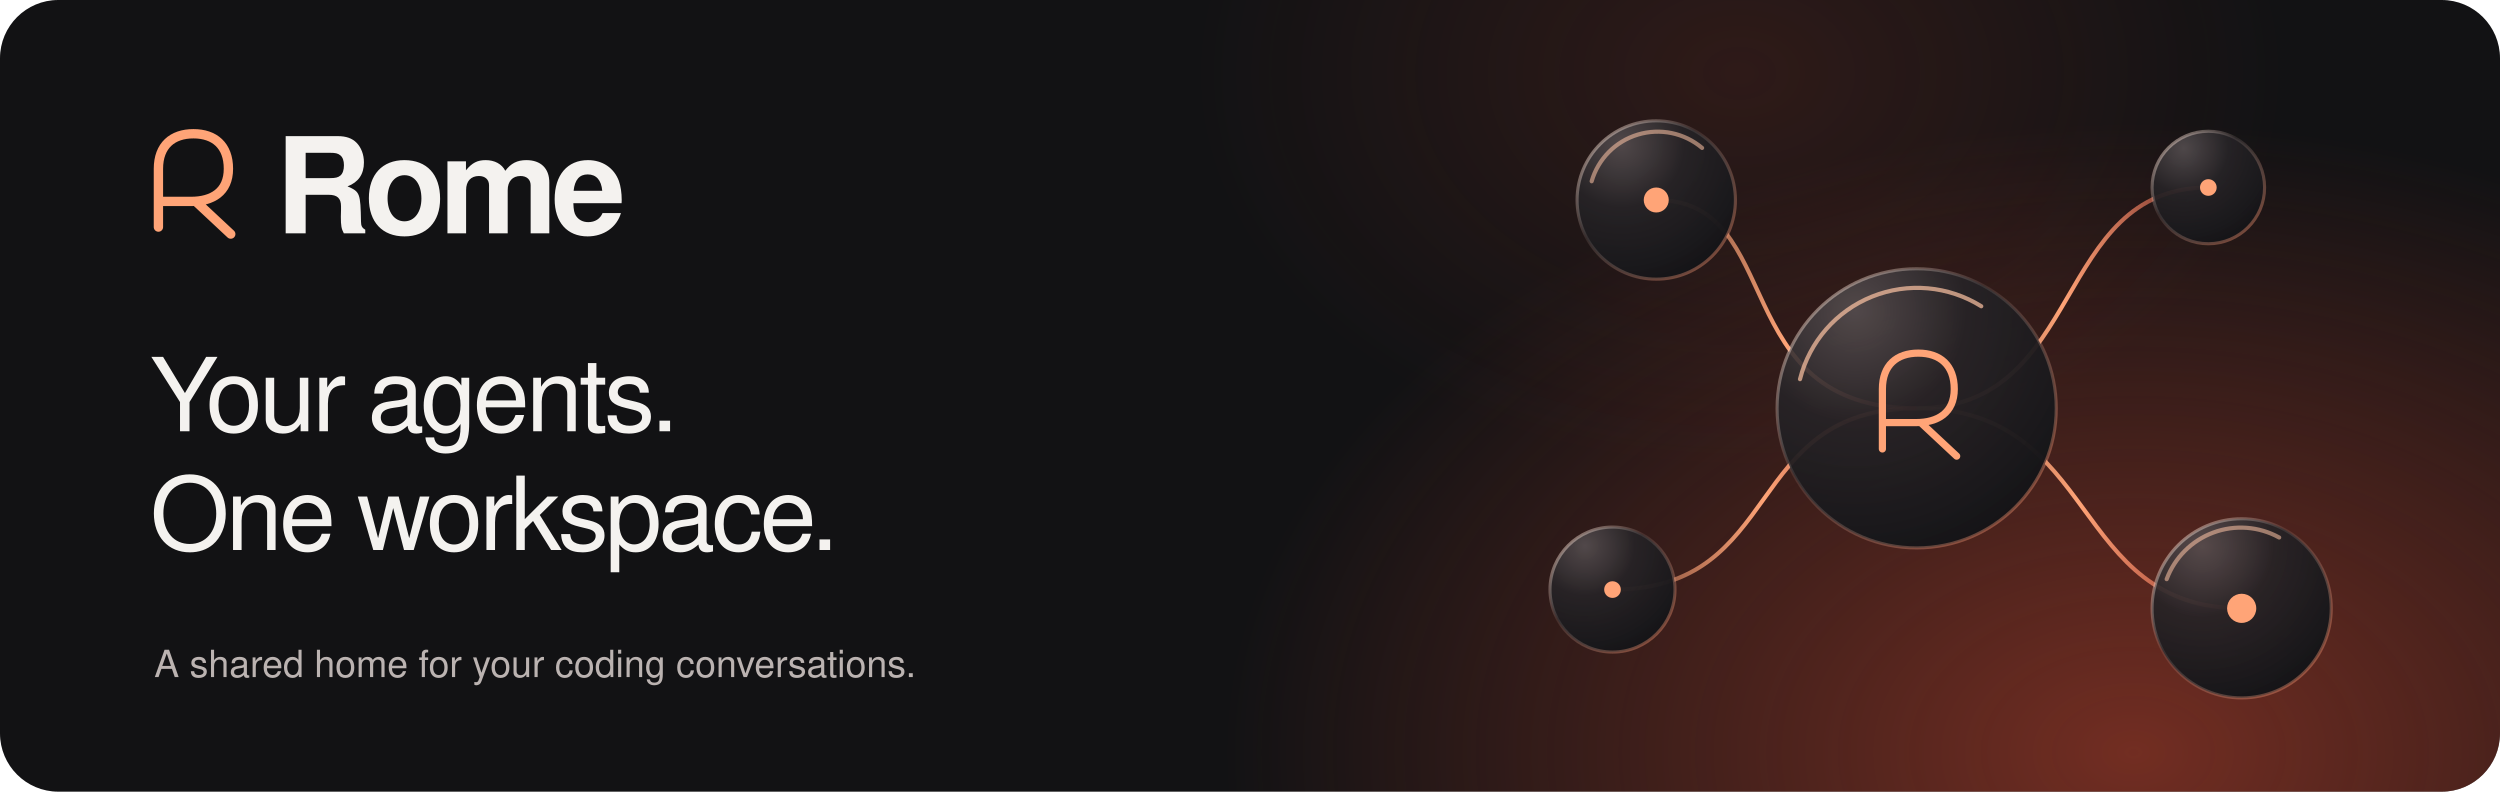
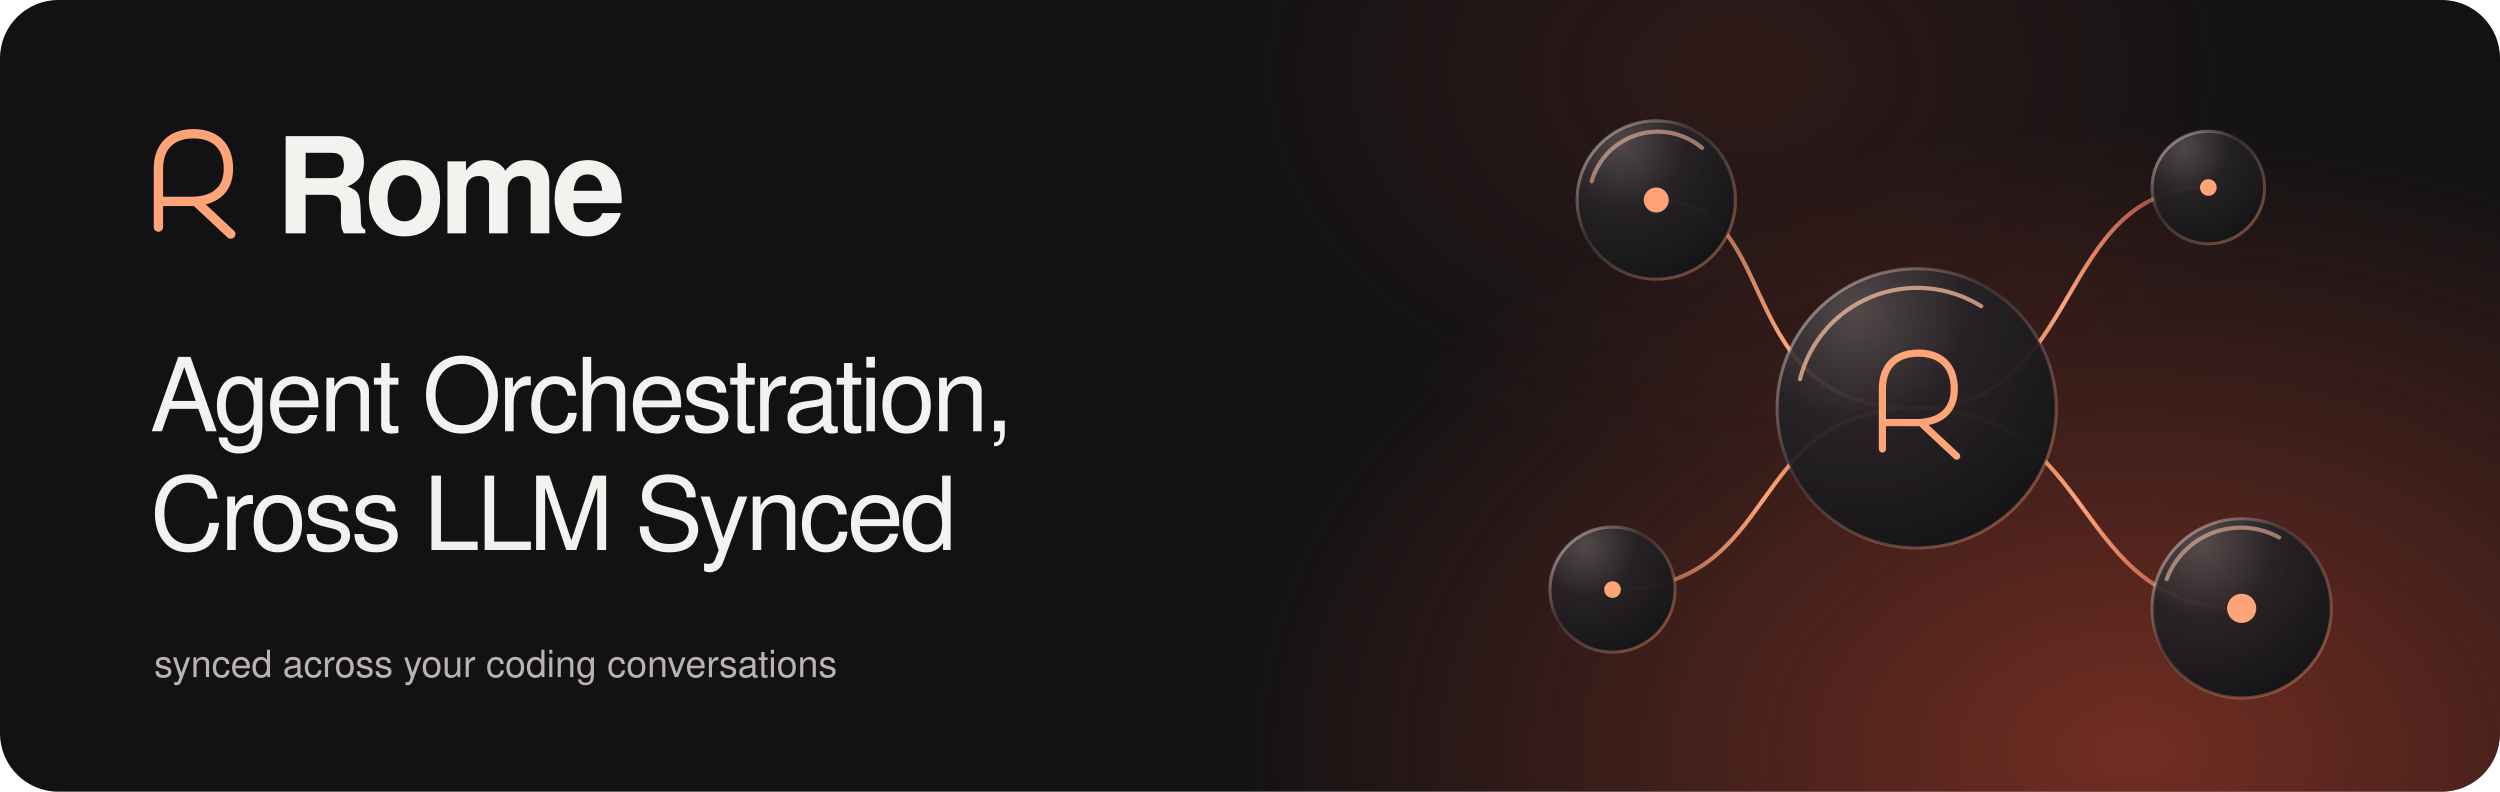
<svg xmlns="http://www.w3.org/2000/svg" width="1200" height="380" viewBox="0 0 1200 380" role="img" aria-labelledby="title desc">
  <defs>
    <radialGradient id="warm">
      <stop stop-color="#9b3928" stop-opacity=".7" />
      <stop offset="1" stop-color="#9b3928" stop-opacity="0" />
    </radialGradient>
    <radialGradient id="pearl" cx=".28" cy=".15" r=".95">
      <stop stop-color="#575052" stop-opacity=".85" />
      <stop offset=".42" stop-color="#262326" stop-opacity=".92" />
      <stop offset="1" stop-color="#131316" />
    </radialGradient>
    <linearGradient id="rim" x1="0" y1="0" x2="1" y2="1">
      <stop stop-color="#eed8ca" stop-opacity=".7" />
      <stop offset=".4" stop-color="#d8c1b9" stop-opacity=".12" />
      <stop offset="1" stop-color="#f78156" stop-opacity=".5" />
    </linearGradient>
    <linearGradient id="thread">
      <stop stop-color="#ffa477" stop-opacity=".22" />
      <stop offset=".5" stop-color="#ffa477" />
      <stop offset="1" stop-color="#ed624e" stop-opacity=".35" />
    </linearGradient>
    <clipPath id="frame">
      <rect width="1200" height="380" rx="28" />
    </clipPath>
  </defs>
  <g clip-path="url(#frame)">
    <rect width="1200" height="380" fill="#121214" />
    <ellipse cx="1025" cy="360" rx="440" ry="300" fill="url(#warm)" />
    <ellipse cx="835" cy="35" rx="260" ry="190" fill="url(#warm)" opacity=".3" />
    <g fill="none" stroke="url(#thread)" stroke-width="2">
      <path d="M795 96C858 96 828 196 920 196" />
      <path d="M774 283C857 283 836 196 920 196" />
      <path d="M920 196C1001 196 985 90 1060 90" />
      <path d="M920 196C1008 196 993 292 1076 292" />
    </g>
    <g fill="url(#pearl)" stroke="url(#rim)" stroke-width="1.5">
      <circle cx="795" cy="96" r="38" />
      <circle cx="774" cy="283" r="30" />
      <circle cx="1060" cy="90" r="27" />
      <circle cx="1076" cy="292" r="43" />
      <circle cx="920" cy="196" r="67" />
    </g>
    <g fill="none" stroke-linecap="round">
      <path d="M764 87A33 33 0 0 1 817 71M1040 278A38 38 0 0 1 1094 258" stroke="#ffc5a5" stroke-opacity=".55" stroke-width="2" />
      <path d="M864 182A58 58 0 0 1 951 147" stroke="#ffc5a5" stroke-opacity=".7" stroke-width="2" />
    </g>
    <g fill="#ffa477">
      <circle cx="795" cy="96" r="6" />
      <circle cx="774" cy="283" r="4" />
      <circle cx="1060" cy="90" r="4" />
      <circle cx="1076" cy="292" r="7" />
    </g>
    <g transform="translate(884 158) scale(1.15)" fill="none" stroke="#ffa477" stroke-width="3" stroke-linecap="round" stroke-linejoin="round">
      <path d="M17 50V25C17 15 23 10 32 10C41 10 47 15 47 25C47 35 40 39 31 39H18M33 39L48 53" />
    </g>
    <g transform="translate(57 53) scale(1.12)" fill="none" stroke="#ffa477" stroke-width="4" stroke-linecap="round" stroke-linejoin="round">
      <path d="M17 50V25C17 15 23 10 32 10C41 10 47 15 47 25C47 35 40 39 31 39H18M33 39L48 53" />
    </g>
    <text x="132" y="112" fill="#f4f2ef" font-family="Helvetica Neue, Helvetica, Arial, sans-serif" font-size="64" font-weight="600" letter-spacing="-3">Rome</text>
-     <text x="72" y="207" fill="#f4f2ef" font-family="Helvetica Neue, Helvetica, Arial, sans-serif" font-size="49" font-weight="500" letter-spacing="-1.7">Your agents.</text>
-     <text x="72" y="264" fill="#f4f2ef" font-family="Helvetica Neue, Helvetica, Arial, sans-serif" font-size="49" font-weight="500" letter-spacing="-1.7">One workspace.</text>
-     <text x="74" y="325" fill="#bbb3b1" font-family="Helvetica Neue, Helvetica, Arial, sans-serif" font-size="18">A shared home for your coding conversations.</text>
+     <text x="72" y="207" fill="#f4f2ef" font-family="Helvetica Neue, Helvetica, Arial, sans-serif" font-size="49" font-weight="500" letter-spacing="-1.7">Agent Orchestration,</text>
+     <text x="72" y="264" fill="#f4f2ef" font-family="Helvetica Neue, Helvetica, Arial, sans-serif" font-size="49" font-weight="500" letter-spacing="-1.7">Cross LLM Synced</text>
+     <text x="74" y="325" fill="#bbb3b1" font-family="Helvetica Neue, Helvetica, Arial, sans-serif" font-size="18">synced across your coding conversations</text>
  </g>
</svg>
